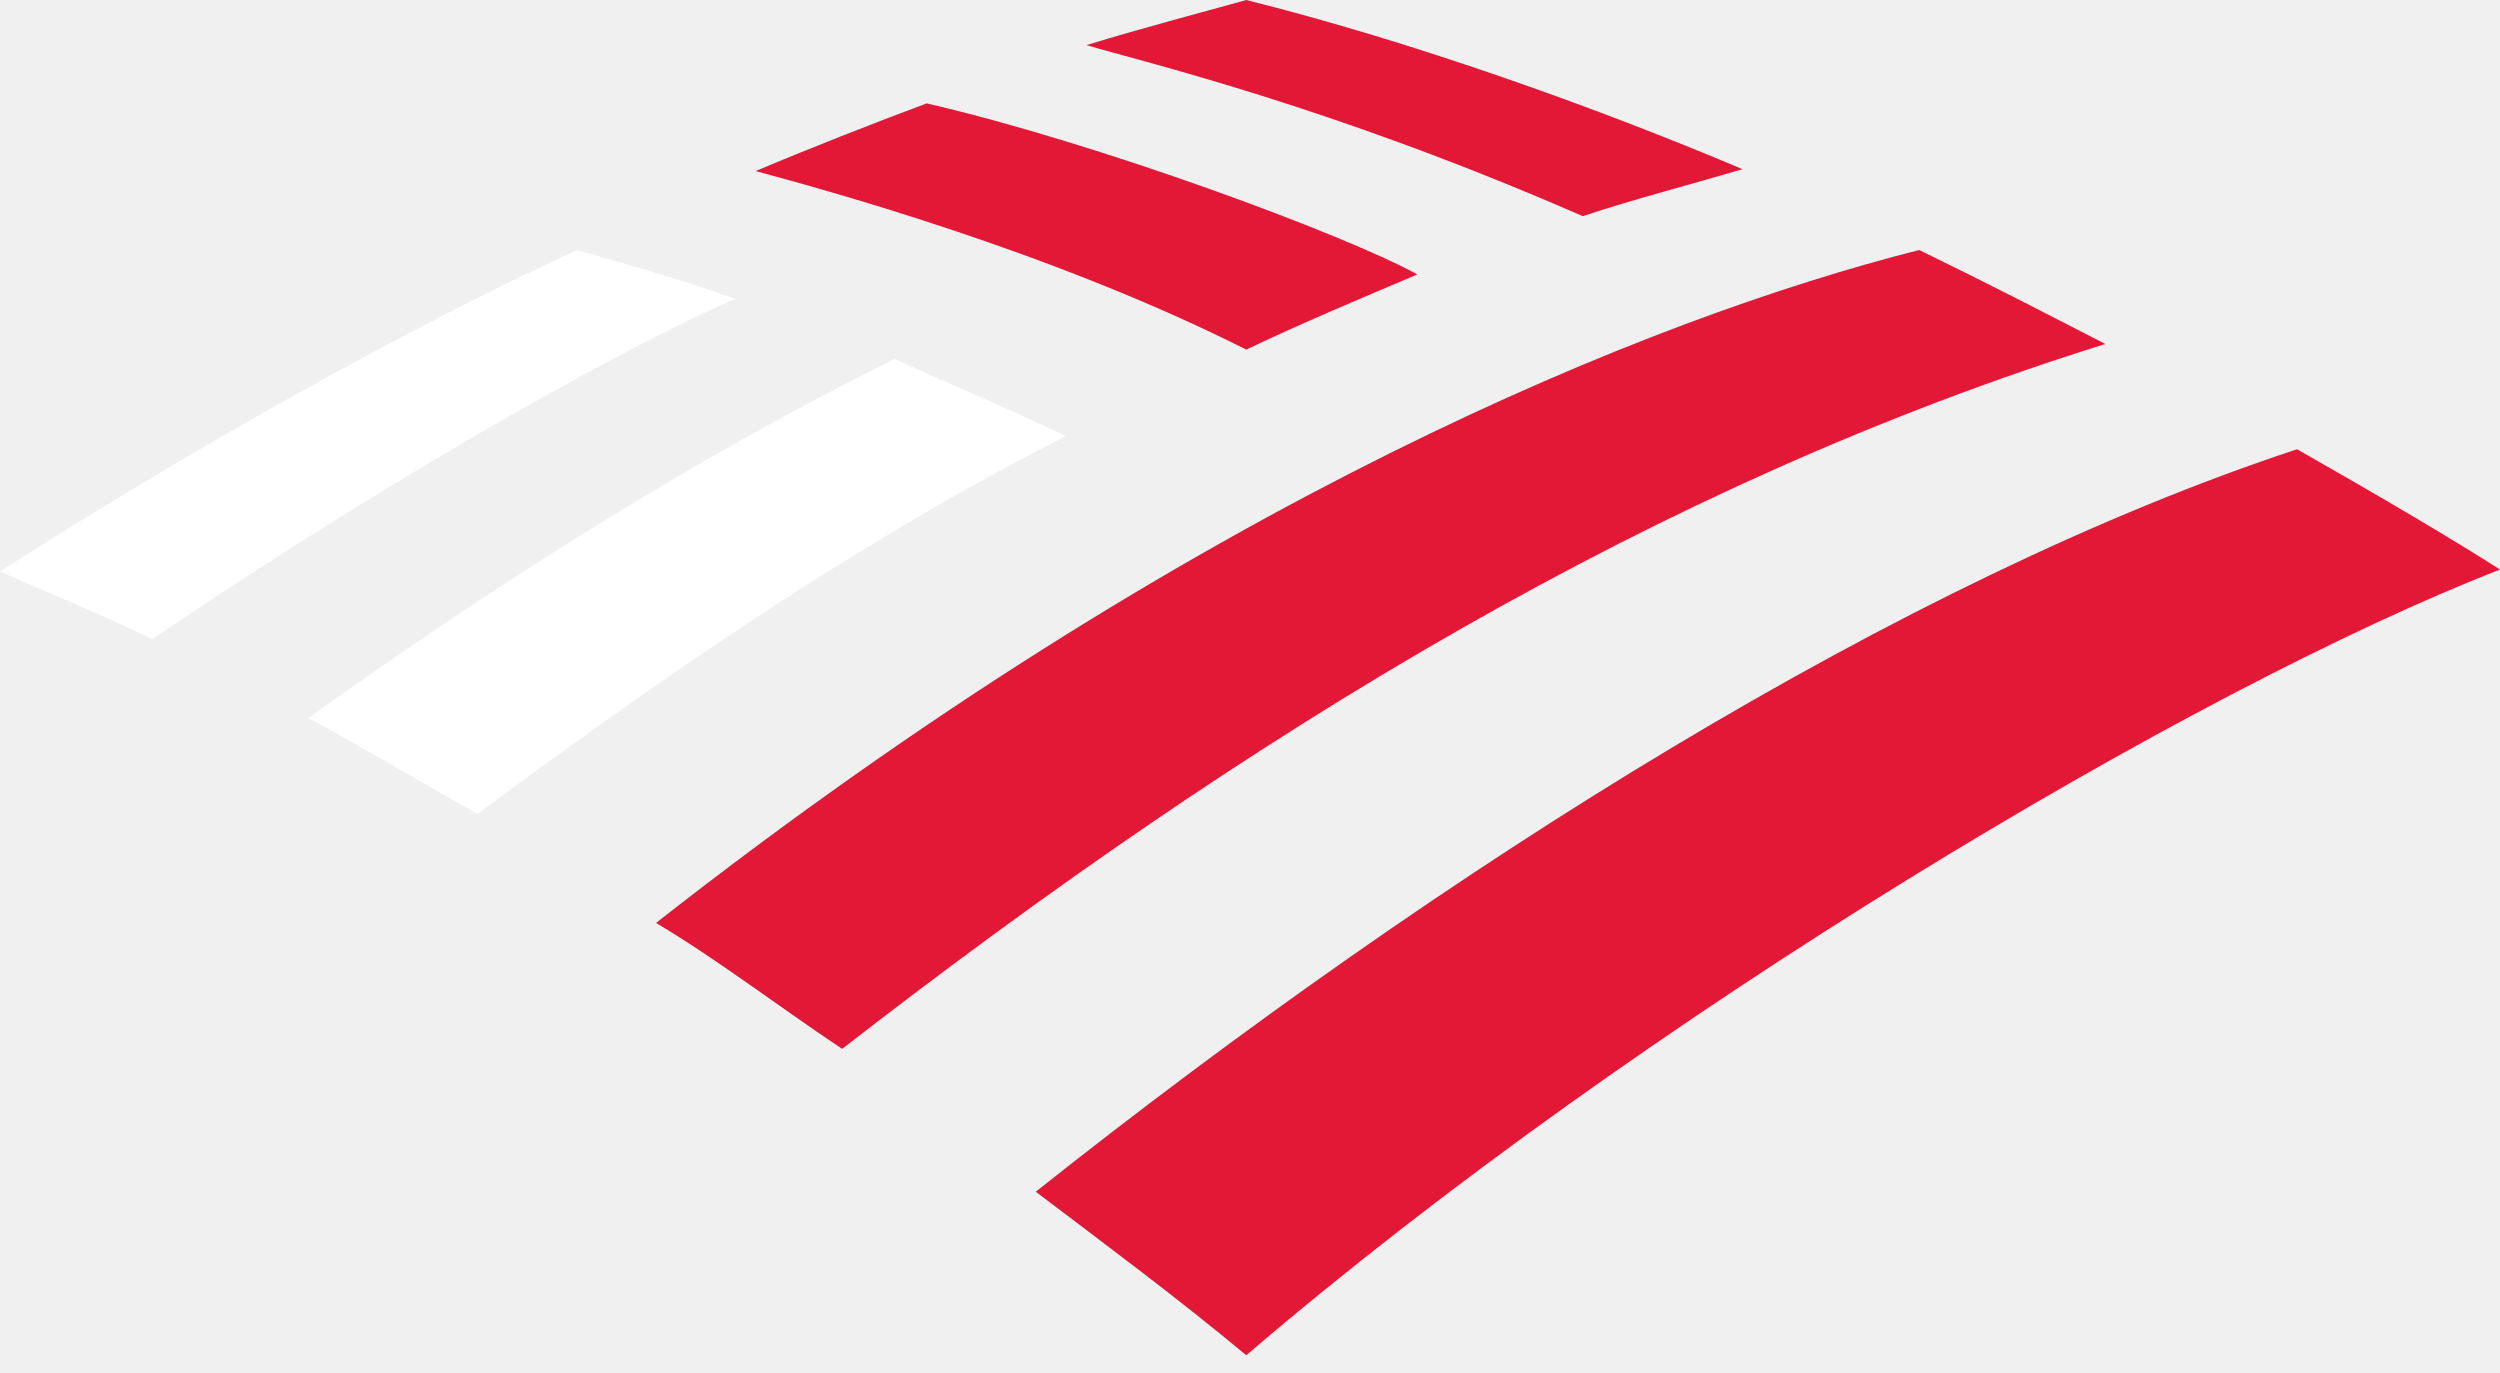
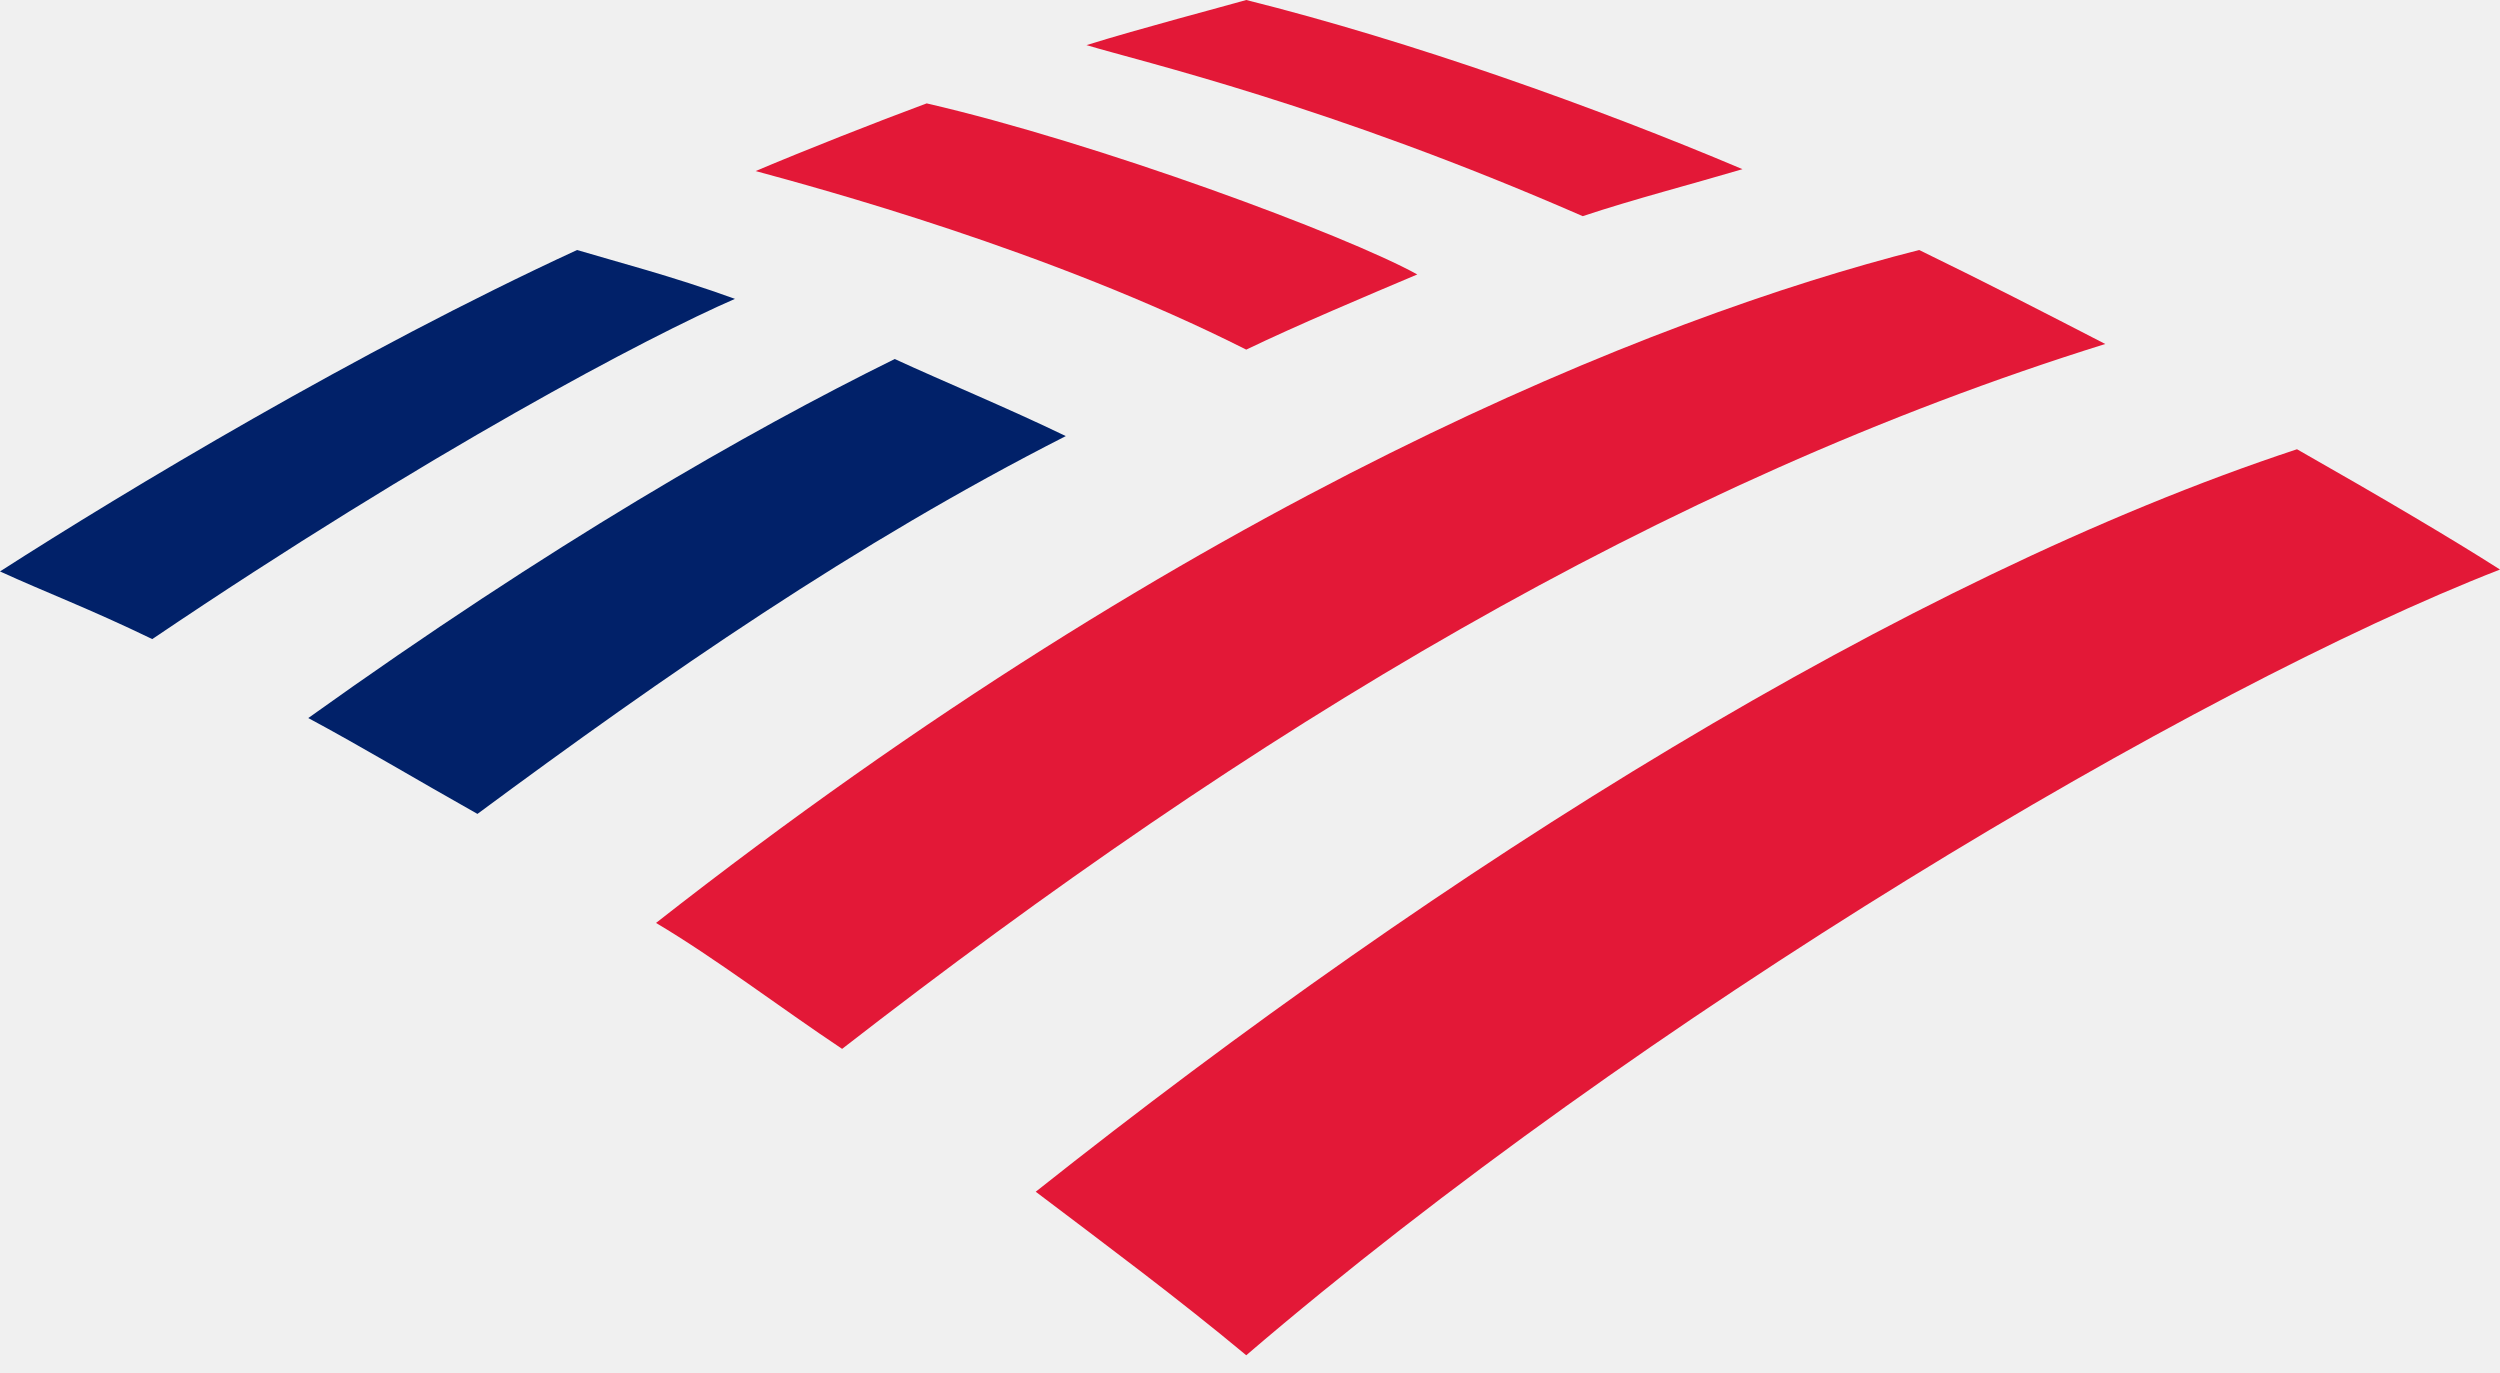
<svg xmlns="http://www.w3.org/2000/svg" viewBox="0 0 133 73" role="img" aria-label="Bank of America">
  <g transform="translate(-587,0)">
    <path fill="#E31837" d="M653.3 72.1c21-18 50.5-35.5 66.7-41.8-2.5-1.6-6.4-3.9-10.8-6.4-20.9 6.9-45.3 22.2-67.1 39.5 3.7 2.8 7.6 5.7 11.2 8.7z" />
-     <path fill="#FFFFFF" d="M643.7 23.2c-3.1-1.5-6.5-2.9-9.1-4.1-7.9 3.9-18.2 9.8-31.2 19.1 2.8 1.5 5.8 3.3 9 5.1 10-7.4 20.1-14.4 31.3-20.1z" />
+     <path fill="#012169" d="M643.7 23.2c-3.1-1.5-6.5-2.9-9.1-4.1-7.9 3.9-18.2 9.8-31.2 19.1 2.8 1.5 5.8 3.3 9 5.1 10-7.4 20.1-14.4 31.3-20.1z" />
    <path fill="#E31837" d="M662.4 14.6c-3.8-2.1-17-7-26.1-9.1-2.7 1-6.5 2.5-9.1 3.6 3.3.9 15.6 4.2 26.1 9.5 2.7-1.3 6.5-2.9 9.1-4z" />
-     <path fill="#FFFFFF" d="M617.7 13.3c-11.7 5.4-24 12.8-30.7 17.1 2.4 1.1 4.8 2 8.1 3.6 14.8-10 26.4-16.1 31-18.1-3.3-1.2-6.4-2-8.4-2.6z" />
+     <path fill="#012169" d="M617.7 13.3c-11.7 5.4-24 12.8-30.7 17.1 2.4 1.1 4.8 2 8.1 3.6 14.8-10 26.4-16.1 31-18.1-3.3-1.2-6.4-2-8.4-2.6z" />
    <path fill="#E31837" d="M671.2 11.5c2.7-.9 5.8-1.7 8.5-2.5-7.8-3.3-17.6-6.8-26.4-9-1.4.4-5.6 1.5-8.5 2.4 3 .9 12.9 3.2 26.4 9.1zm-49.3 37.6c3.2 1.9 6.6 4.5 9.9 6.7 21.9-17 43.5-30.1 67.2-37.5-3.3-1.7-6.2-3.2-9.9-5-14.2 3.6-38.5 13.3-67.2 35.8z" />
  </g>
</svg>
